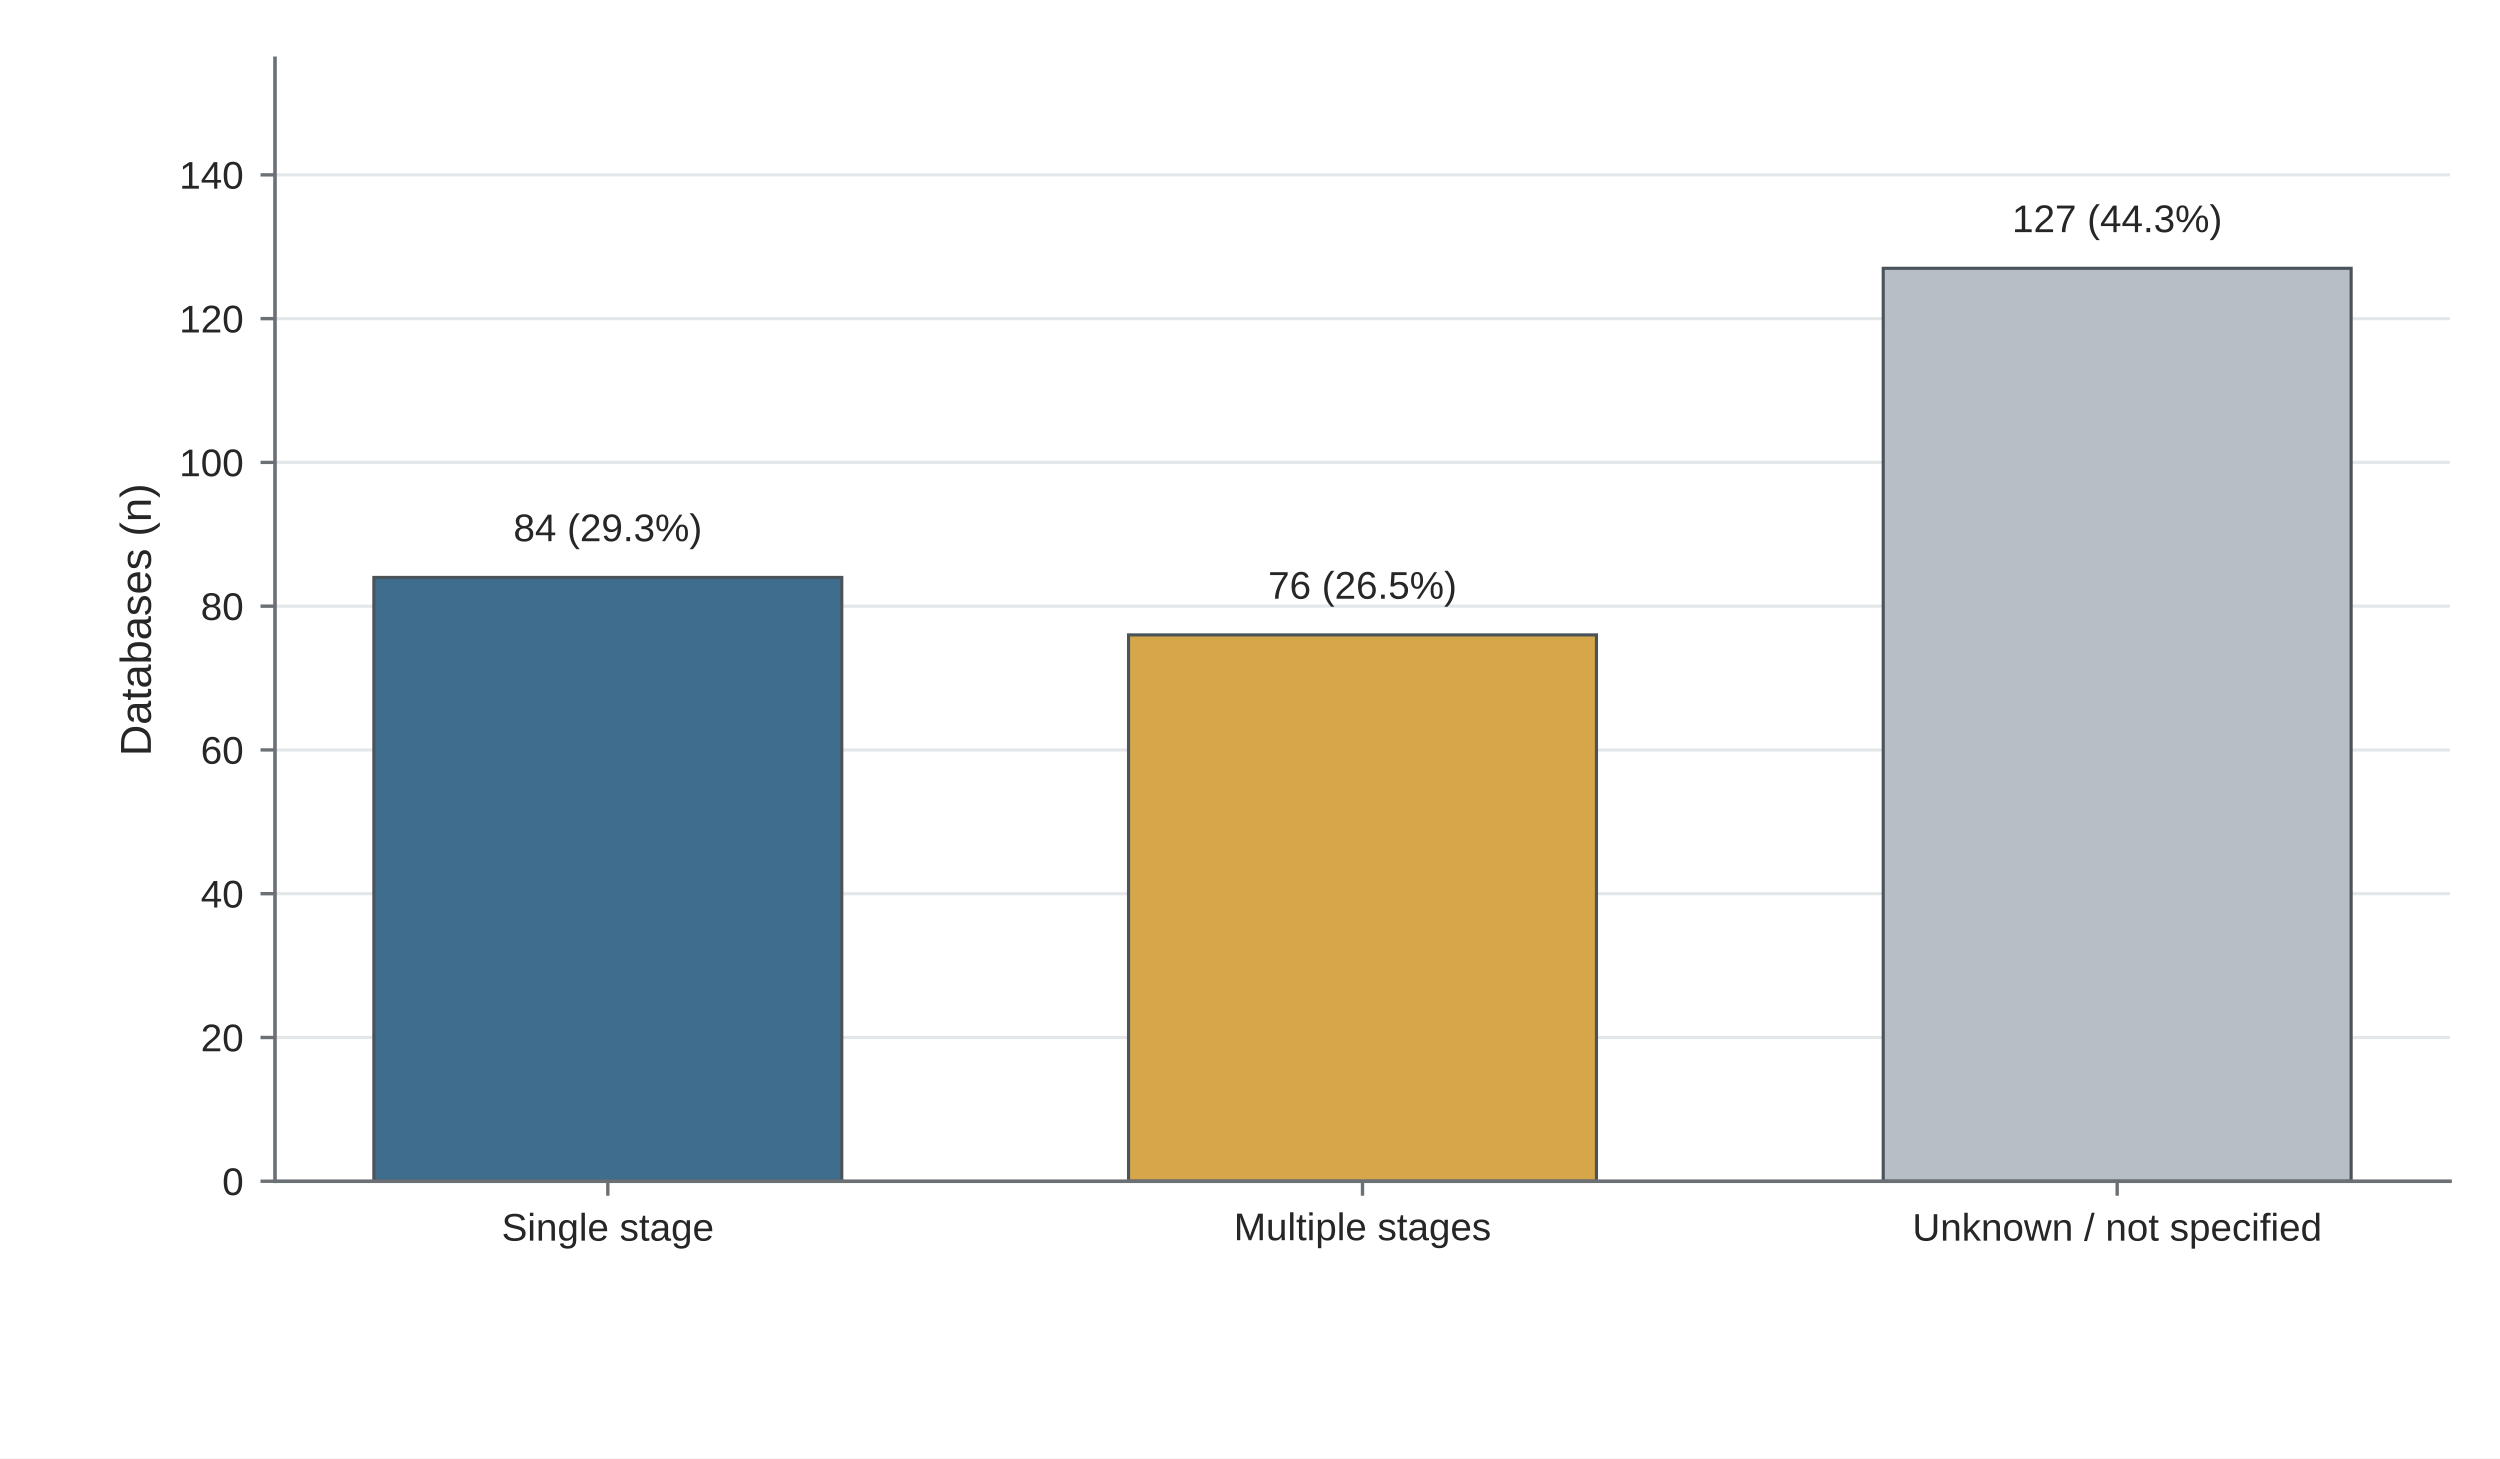
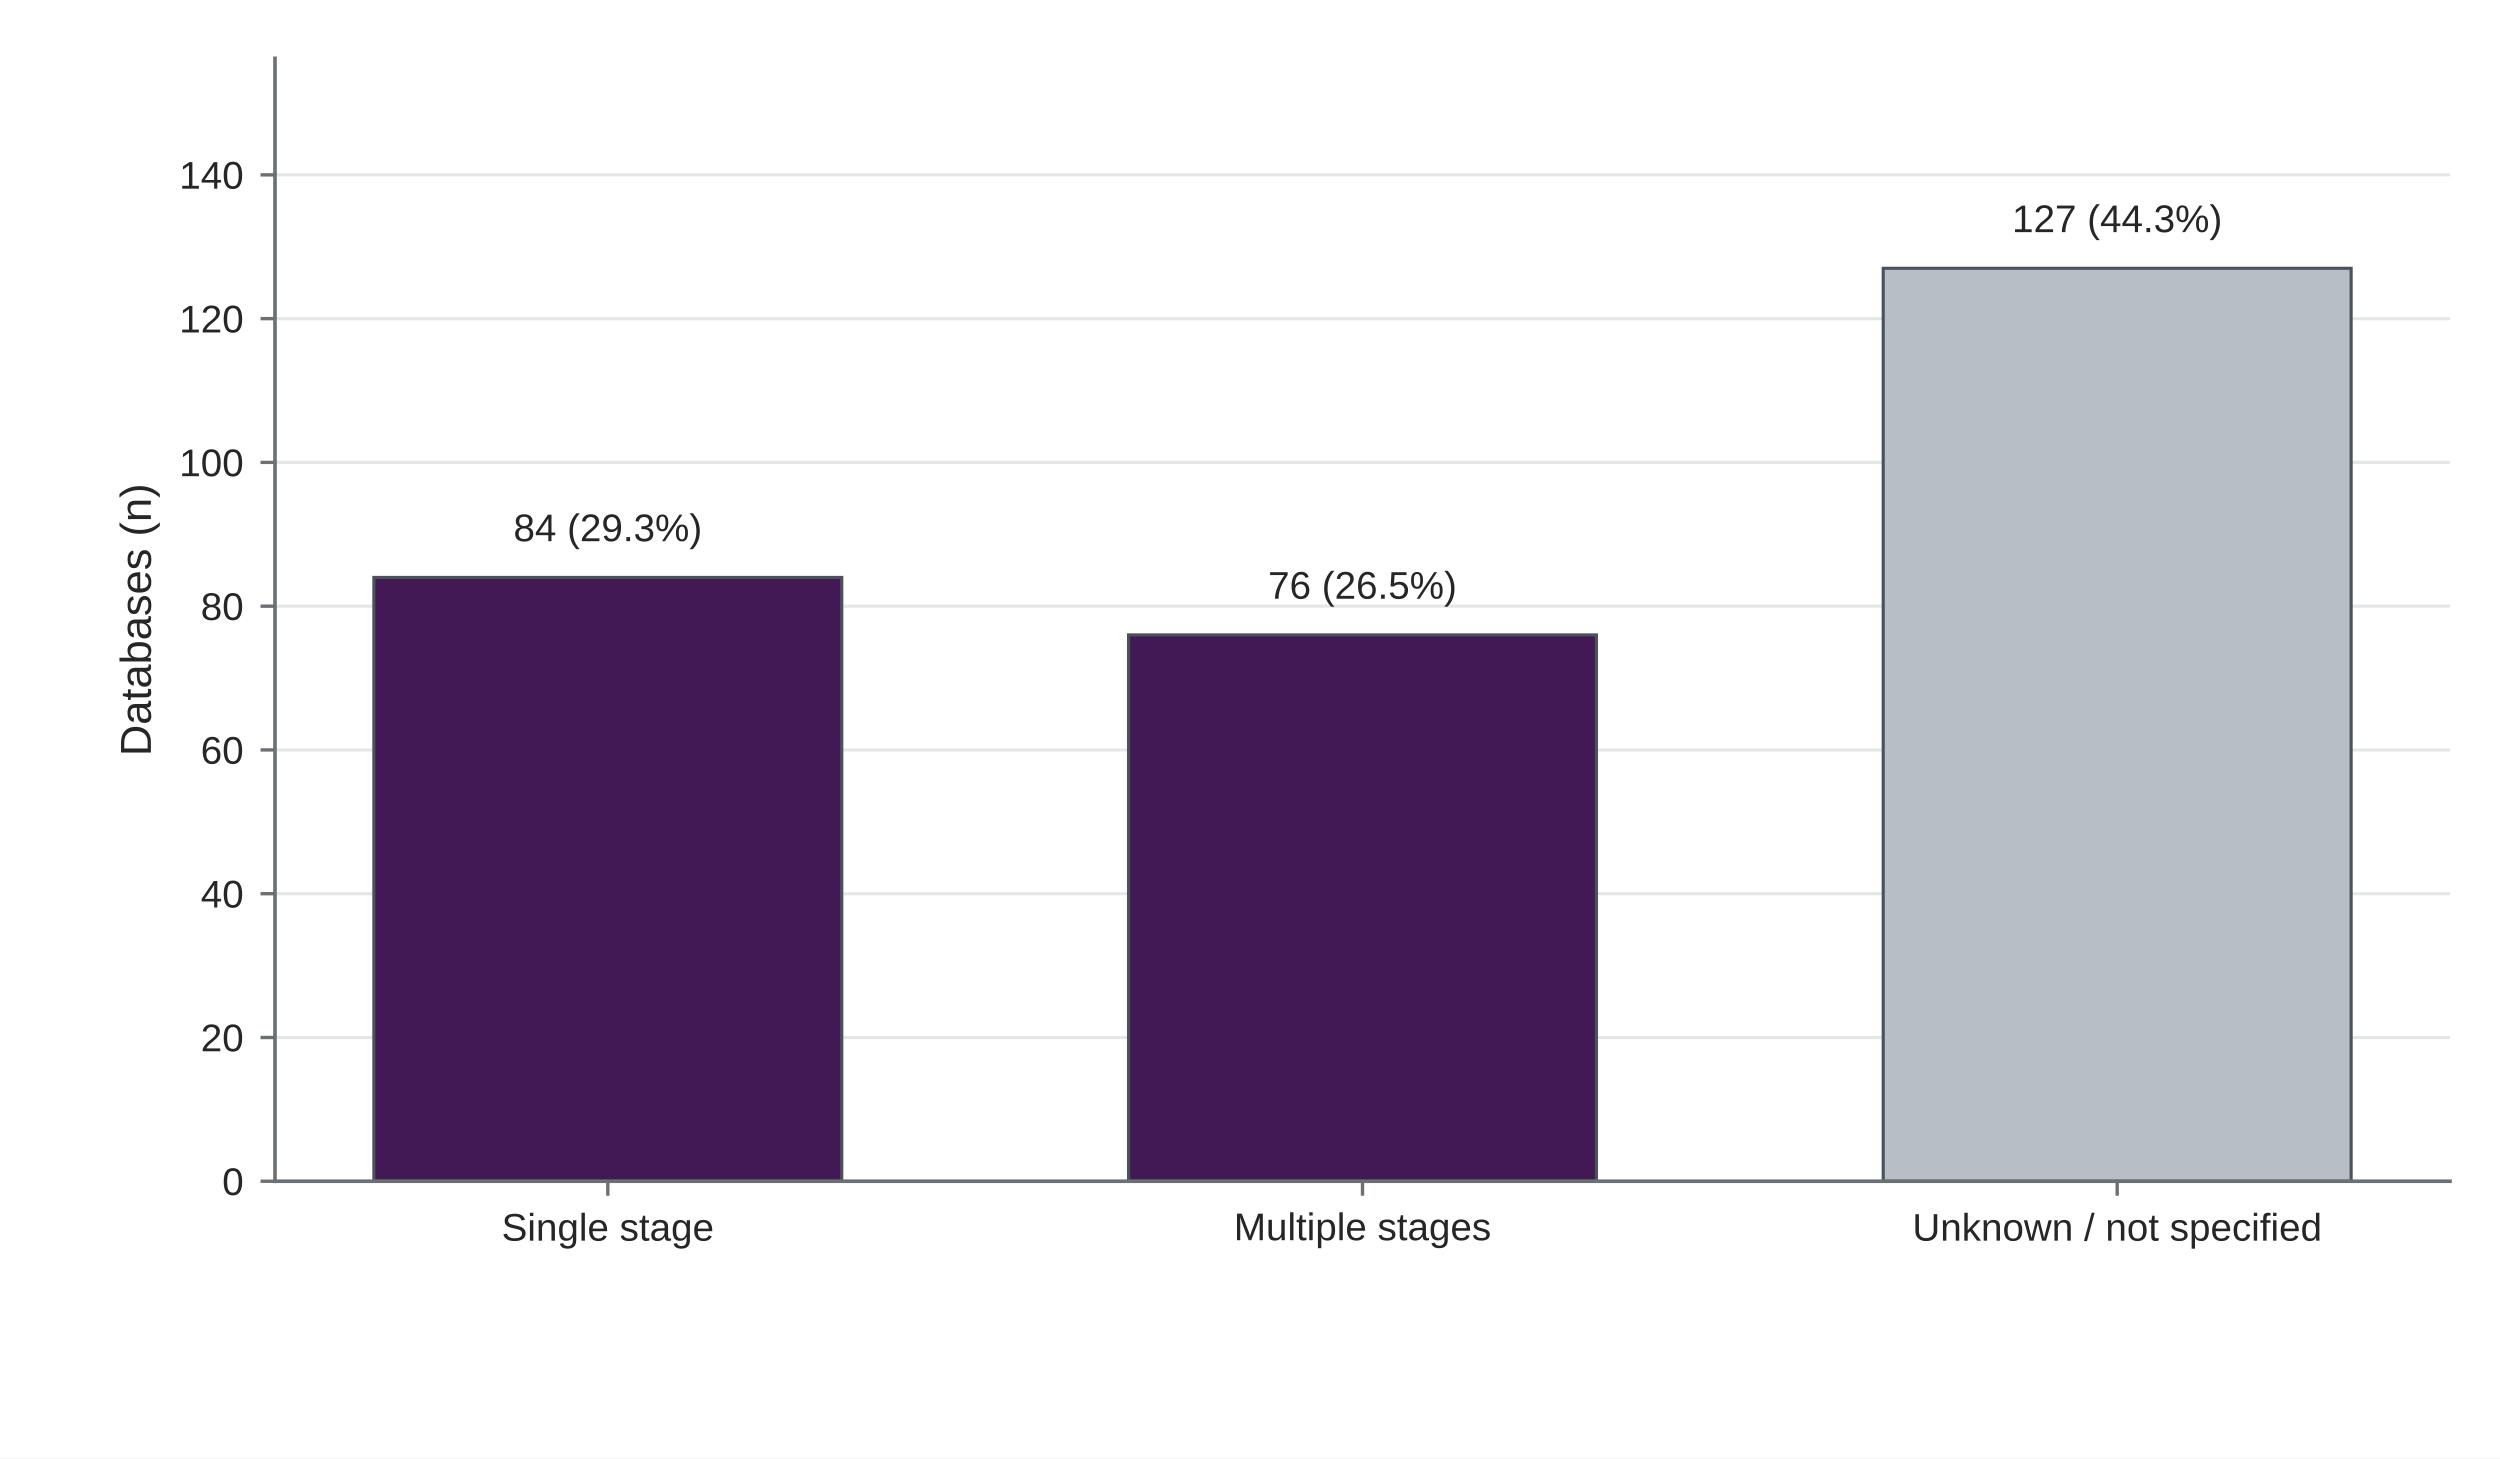
<svg xmlns="http://www.w3.org/2000/svg" xmlns:xlink="http://www.w3.org/1999/xlink" width="518.4pt" height="302.4pt" viewBox="0 0 518.4 302.4" version="1.1">
  <defs>
    <style type="text/css">*{stroke-linejoin: round; stroke-linecap: butt}</style>
  </defs>
  <g id="figure_1">
    <g id="patch_1">
      <path d="M 0 302.4  L 518.4 302.4  L 518.4 0  L 0 0  z " style="fill: #ffffff" />
    </g>
    <g id="axes_1">
      <g id="patch_2">
        <path d="M 57.024 244.944  L 508.032 244.944  L 508.032 12.096  L 57.024 12.096  z " style="fill: #ffffff" />
      </g>
      <g id="matplotlib.axis_1">
        <g id="xtick_1">
          <g id="line2d_1">
            <defs>
-               <path id="md303c68a21" d="M 0 0  L 0 3  " style="stroke: #6b7075; stroke-width: 0.7" />
+               <path id="m914b9bd58b" d="M 0 0  L 0 3  " style="stroke: #6b7075; stroke-width: 0.7" />
            </defs>
            <g>
-               <use xlink:href="#md303c68a21" x="126.037" y="244.944" style="fill: #6b7075; stroke: #6b7075; stroke-width: 0.7" />
+               <use xlink:href="#m914b9bd58b" x="126.037" y="244.944" style="fill: #6b7075; stroke: #6b7075; stroke-width: 0.7" />
            </g>
          </g>
          <g id="text_1">
            <text style="font-size: 8px; font-family: 'Arial'; text-anchor: middle; fill: #262626" x="126.037" y="257.268" transform="rotate(-0 126.0367 257.2677)">Single stage</text>
          </g>
        </g>
        <g id="xtick_2">
          <g id="line2d_2">
            <g>
-               <use xlink:href="#md303c68a21" x="282.528" y="244.944" style="fill: #6b7075; stroke: #6b7075; stroke-width: 0.7" />
+               <use xlink:href="#m914b9bd58b" x="282.528" y="244.944" style="fill: #6b7075; stroke: #6b7075; stroke-width: 0.7" />
            </g>
          </g>
          <g id="text_2">
            <text style="font-size: 8px; font-family: 'Arial'; text-anchor: middle; fill: #262626" x="282.528" y="257.17" transform="rotate(-0 282.528 257.1703)">Multiple stages</text>
          </g>
        </g>
        <g id="xtick_3">
          <g id="line2d_3">
            <g>
-               <use xlink:href="#md303c68a21" x="439.019" y="244.944" style="fill: #6b7075; stroke: #6b7075; stroke-width: 0.7" />
+               <use xlink:href="#m914b9bd58b" x="439.019" y="244.944" style="fill: #6b7075; stroke: #6b7075; stroke-width: 0.7" />
            </g>
          </g>
          <g id="text_3">
            <text style="font-size: 8px; font-family: 'Arial'; text-anchor: middle; fill: #262626" x="439.019" y="257.268" transform="rotate(-0 439.0193 257.2677)">Unknown / not specified</text>
          </g>
        </g>
      </g>
      <g id="matplotlib.axis_2">
        <g id="ytick_1">
          <g id="line2d_4">
-             <path d="M 57.024 244.944  L 508.032 244.944  " clip-path="url(#pc8f0e1fb36)" style="fill: none; stroke: #e4e7ea; stroke-width: 0.65; stroke-linecap: square" />
+             <path d="M 57.024 244.944  L 508.032 244.944  " clip-path="url(#pc6924c9f92)" style="fill: none; stroke: #e4e7ea; stroke-width: 0.65; stroke-linecap: square" />
          </g>
          <g id="line2d_5">
            <defs>
-               <path id="m83111545ab" d="M 0 0  L -3 0  " style="stroke: #6b7075; stroke-width: 0.7" />
+               <path id="m2832351563" d="M 0 0  L -3 0  " style="stroke: #6b7075; stroke-width: 0.7" />
            </defs>
            <g>
-               <use xlink:href="#m83111545ab" x="57.024" y="244.944" style="fill: #6b7075; stroke: #6b7075; stroke-width: 0.7" />
+               <use xlink:href="#m2832351563" x="57.024" y="244.944" style="fill: #6b7075; stroke: #6b7075; stroke-width: 0.7" />
            </g>
          </g>
          <g id="text_4">
            <text style="font-size: 8px; font-family: 'Arial'; text-anchor: end; fill: #262626" x="50.524" y="247.807" transform="rotate(-0 50.524 247.8071)">0</text>
          </g>
        </g>
        <g id="ytick_2">
          <g id="line2d_6">
-             <path d="M 57.024 215.132  L 508.032 215.132  " clip-path="url(#pc8f0e1fb36)" style="fill: none; stroke: #e4e7ea; stroke-width: 0.65; stroke-linecap: square" />
+             <path d="M 57.024 215.132  L 508.032 215.132  " clip-path="url(#pc6924c9f92)" style="fill: none; stroke: #e4e7ea; stroke-width: 0.65; stroke-linecap: square" />
          </g>
          <g id="line2d_7">
            <g>
-               <use xlink:href="#m83111545ab" x="57.024" y="215.132" style="fill: #6b7075; stroke: #6b7075; stroke-width: 0.7" />
+               <use xlink:href="#m2832351563" x="57.024" y="215.132" style="fill: #6b7075; stroke: #6b7075; stroke-width: 0.7" />
            </g>
          </g>
          <g id="text_5">
            <text style="font-size: 8px; font-family: 'Arial'; text-anchor: end; fill: #262626" x="50.524" y="217.995" transform="rotate(-0 50.524 217.9949)">20</text>
          </g>
        </g>
        <g id="ytick_3">
          <g id="line2d_8">
-             <path d="M 57.024 185.32  L 508.032 185.32  " clip-path="url(#pc8f0e1fb36)" style="fill: none; stroke: #e4e7ea; stroke-width: 0.65; stroke-linecap: square" />
+             <path d="M 57.024 185.32  L 508.032 185.32  " clip-path="url(#pc6924c9f92)" style="fill: none; stroke: #e4e7ea; stroke-width: 0.65; stroke-linecap: square" />
          </g>
          <g id="line2d_9">
            <g>
-               <use xlink:href="#m83111545ab" x="57.024" y="185.32" style="fill: #6b7075; stroke: #6b7075; stroke-width: 0.7" />
+               <use xlink:href="#m2832351563" x="57.024" y="185.32" style="fill: #6b7075; stroke: #6b7075; stroke-width: 0.7" />
            </g>
          </g>
          <g id="text_6">
            <text style="font-size: 8px; font-family: 'Arial'; text-anchor: end; fill: #262626" x="50.524" y="188.183" transform="rotate(-0 50.524 188.1828)">40</text>
          </g>
        </g>
        <g id="ytick_4">
          <g id="line2d_10">
-             <path d="M 57.024 155.507  L 508.032 155.507  " clip-path="url(#pc8f0e1fb36)" style="fill: none; stroke: #e4e7ea; stroke-width: 0.65; stroke-linecap: square" />
+             <path d="M 57.024 155.507  L 508.032 155.507  " clip-path="url(#pc6924c9f92)" style="fill: none; stroke: #e4e7ea; stroke-width: 0.65; stroke-linecap: square" />
          </g>
          <g id="line2d_11">
            <g>
-               <use xlink:href="#m83111545ab" x="57.024" y="155.507" style="fill: #6b7075; stroke: #6b7075; stroke-width: 0.7" />
+               <use xlink:href="#m2832351563" x="57.024" y="155.507" style="fill: #6b7075; stroke: #6b7075; stroke-width: 0.7" />
            </g>
          </g>
          <g id="text_7">
            <text style="font-size: 8px; font-family: 'Arial'; text-anchor: end; fill: #262626" x="50.524" y="158.371" transform="rotate(-0 50.524 158.3706)">60</text>
          </g>
        </g>
        <g id="ytick_5">
          <g id="line2d_12">
-             <path d="M 57.024 125.695  L 508.032 125.695  " clip-path="url(#pc8f0e1fb36)" style="fill: none; stroke: #e4e7ea; stroke-width: 0.65; stroke-linecap: square" />
+             <path d="M 57.024 125.695  L 508.032 125.695  " clip-path="url(#pc6924c9f92)" style="fill: none; stroke: #e4e7ea; stroke-width: 0.65; stroke-linecap: square" />
          </g>
          <g id="line2d_13">
            <g>
-               <use xlink:href="#m83111545ab" x="57.024" y="125.695" style="fill: #6b7075; stroke: #6b7075; stroke-width: 0.7" />
+               <use xlink:href="#m2832351563" x="57.024" y="125.695" style="fill: #6b7075; stroke: #6b7075; stroke-width: 0.7" />
            </g>
          </g>
          <g id="text_8">
            <text style="font-size: 8px; font-family: 'Arial'; text-anchor: end; fill: #262626" x="50.524" y="128.558" transform="rotate(-0 50.524 128.5584)">80</text>
          </g>
        </g>
        <g id="ytick_6">
          <g id="line2d_14">
-             <path d="M 57.024 95.883  L 508.032 95.883  " clip-path="url(#pc8f0e1fb36)" style="fill: none; stroke: #e4e7ea; stroke-width: 0.65; stroke-linecap: square" />
+             <path d="M 57.024 95.883  L 508.032 95.883  " clip-path="url(#pc6924c9f92)" style="fill: none; stroke: #e4e7ea; stroke-width: 0.65; stroke-linecap: square" />
          </g>
          <g id="line2d_15">
            <g>
-               <use xlink:href="#m83111545ab" x="57.024" y="95.883" style="fill: #6b7075; stroke: #6b7075; stroke-width: 0.7" />
+               <use xlink:href="#m2832351563" x="57.024" y="95.883" style="fill: #6b7075; stroke: #6b7075; stroke-width: 0.7" />
            </g>
          </g>
          <g id="text_9">
            <text style="font-size: 8px; font-family: 'Arial'; text-anchor: end; fill: #262626" x="50.524" y="98.746" transform="rotate(-0 50.524 98.74625)">100</text>
          </g>
        </g>
        <g id="ytick_7">
          <g id="line2d_16">
-             <path d="M 57.024 66.071  L 508.032 66.071  " clip-path="url(#pc8f0e1fb36)" style="fill: none; stroke: #e4e7ea; stroke-width: 0.65; stroke-linecap: square" />
+             <path d="M 57.024 66.071  L 508.032 66.071  " clip-path="url(#pc6924c9f92)" style="fill: none; stroke: #e4e7ea; stroke-width: 0.65; stroke-linecap: square" />
          </g>
          <g id="line2d_17">
            <g>
-               <use xlink:href="#m83111545ab" x="57.024" y="66.071" style="fill: #6b7075; stroke: #6b7075; stroke-width: 0.7" />
+               <use xlink:href="#m2832351563" x="57.024" y="66.071" style="fill: #6b7075; stroke: #6b7075; stroke-width: 0.7" />
            </g>
          </g>
          <g id="text_10">
            <text style="font-size: 8px; font-family: 'Arial'; text-anchor: end; fill: #262626" x="50.524" y="68.934" transform="rotate(-0 50.524 68.93407)">120</text>
          </g>
        </g>
        <g id="ytick_8">
          <g id="line2d_18">
-             <path d="M 57.024 36.259  L 508.032 36.259  " clip-path="url(#pc8f0e1fb36)" style="fill: none; stroke: #e4e7ea; stroke-width: 0.65; stroke-linecap: square" />
+             <path d="M 57.024 36.259  L 508.032 36.259  " clip-path="url(#pc6924c9f92)" style="fill: none; stroke: #e4e7ea; stroke-width: 0.65; stroke-linecap: square" />
          </g>
          <g id="line2d_19">
            <g>
-               <use xlink:href="#m83111545ab" x="57.024" y="36.259" style="fill: #6b7075; stroke: #6b7075; stroke-width: 0.7" />
+               <use xlink:href="#m2832351563" x="57.024" y="36.259" style="fill: #6b7075; stroke: #6b7075; stroke-width: 0.7" />
            </g>
          </g>
          <g id="text_11">
            <text style="font-size: 8px; font-family: 'Arial'; text-anchor: end; fill: #262626" x="50.524" y="39.122" transform="rotate(-0 50.524 39.12189)">140</text>
          </g>
        </g>
        <g id="text_12">
          <text style="font-size: 9px; font-family: 'Arial'; text-anchor: middle; fill: #262626" x="31.284" y="128.52" transform="rotate(-90 31.28353 128.52)">Databases (n)</text>
        </g>
      </g>
      <g id="patch_3">
-         <path d="M 77.524 244.944  L 174.549 244.944  L 174.549 119.733  L 77.524 119.733  z " clip-path="url(#pc8f0e1fb36)" style="fill: #3e6d8e; stroke: #4b535a; stroke-width: 0.65; stroke-linejoin: miter" />
+         <path d="M 77.524 244.944  L 174.549 244.944  L 174.549 119.733  L 77.524 119.733  z " clip-path="url(#pc6924c9f92)" style="fill: #421955; stroke: #4b535a; stroke-width: 0.65; stroke-linejoin: miter" />
      </g>
      <g id="patch_4">
-         <path d="M 234.016 244.944  L 331.04 244.944  L 331.04 131.658  L 234.016 131.658  z " clip-path="url(#pc8f0e1fb36)" style="fill: #d6a64b; stroke: #4b535a; stroke-width: 0.65; stroke-linejoin: miter" />
+         <path d="M 234.016 244.944  L 331.04 244.944  L 331.04 131.658  L 234.016 131.658  z " clip-path="url(#pc6924c9f92)" style="fill: #421955; stroke: #4b535a; stroke-width: 0.65; stroke-linejoin: miter" />
      </g>
      <g id="patch_5">
-         <path d="M 390.507 244.944  L 487.532 244.944  L 487.532 55.637  L 390.507 55.637  z " clip-path="url(#pc8f0e1fb36)" style="fill: #b8bec5; stroke: #4b535a; stroke-width: 0.65; stroke-linejoin: miter" />
+         <path d="M 390.507 244.944  L 487.532 244.944  L 487.532 55.637  L 390.507 55.637  z " clip-path="url(#pc6924c9f92)" style="fill: #b8bec5; stroke: #4b535a; stroke-width: 0.65; stroke-linejoin: miter" />
      </g>
      <g id="patch_6">
        <path d="M 57.024 244.944  L 57.024 12.096  " style="fill: none; stroke: #6b7075; stroke-width: 0.75; stroke-linejoin: miter; stroke-linecap: square" />
      </g>
      <g id="patch_7">
        <path d="M 57.024 244.944  L 508.032 244.944  " style="fill: none; stroke: #6b7075; stroke-width: 0.75; stroke-linejoin: miter; stroke-linecap: square" />
      </g>
      <g id="text_13">
        <text style="font-size: 8px; font-family: 'Arial'; text-anchor: middle; fill: #262626" x="126.037" y="112.228" transform="rotate(-0 126.0367 112.2279)">84 (29.3%)</text>
      </g>
      <g id="text_14">
        <text style="font-size: 8px; font-family: 'Arial'; text-anchor: middle; fill: #262626" x="282.528" y="124.153" transform="rotate(-0 282.528 124.1528)">76 (26.5%)</text>
      </g>
      <g id="text_15">
        <text style="font-size: 8px; font-family: 'Arial'; text-anchor: middle; fill: #262626" x="439.019" y="48.132" transform="rotate(-0 439.0193 48.13173)">127 (44.3%)</text>
      </g>
    </g>
  </g>
  <defs>
-     <clipPath id="pc8f0e1fb36">
+     <clipPath id="pc6924c9f92">
      <rect x="57.024" y="12.096" width="451.008" height="232.848" />
    </clipPath>
  </defs>
</svg>
